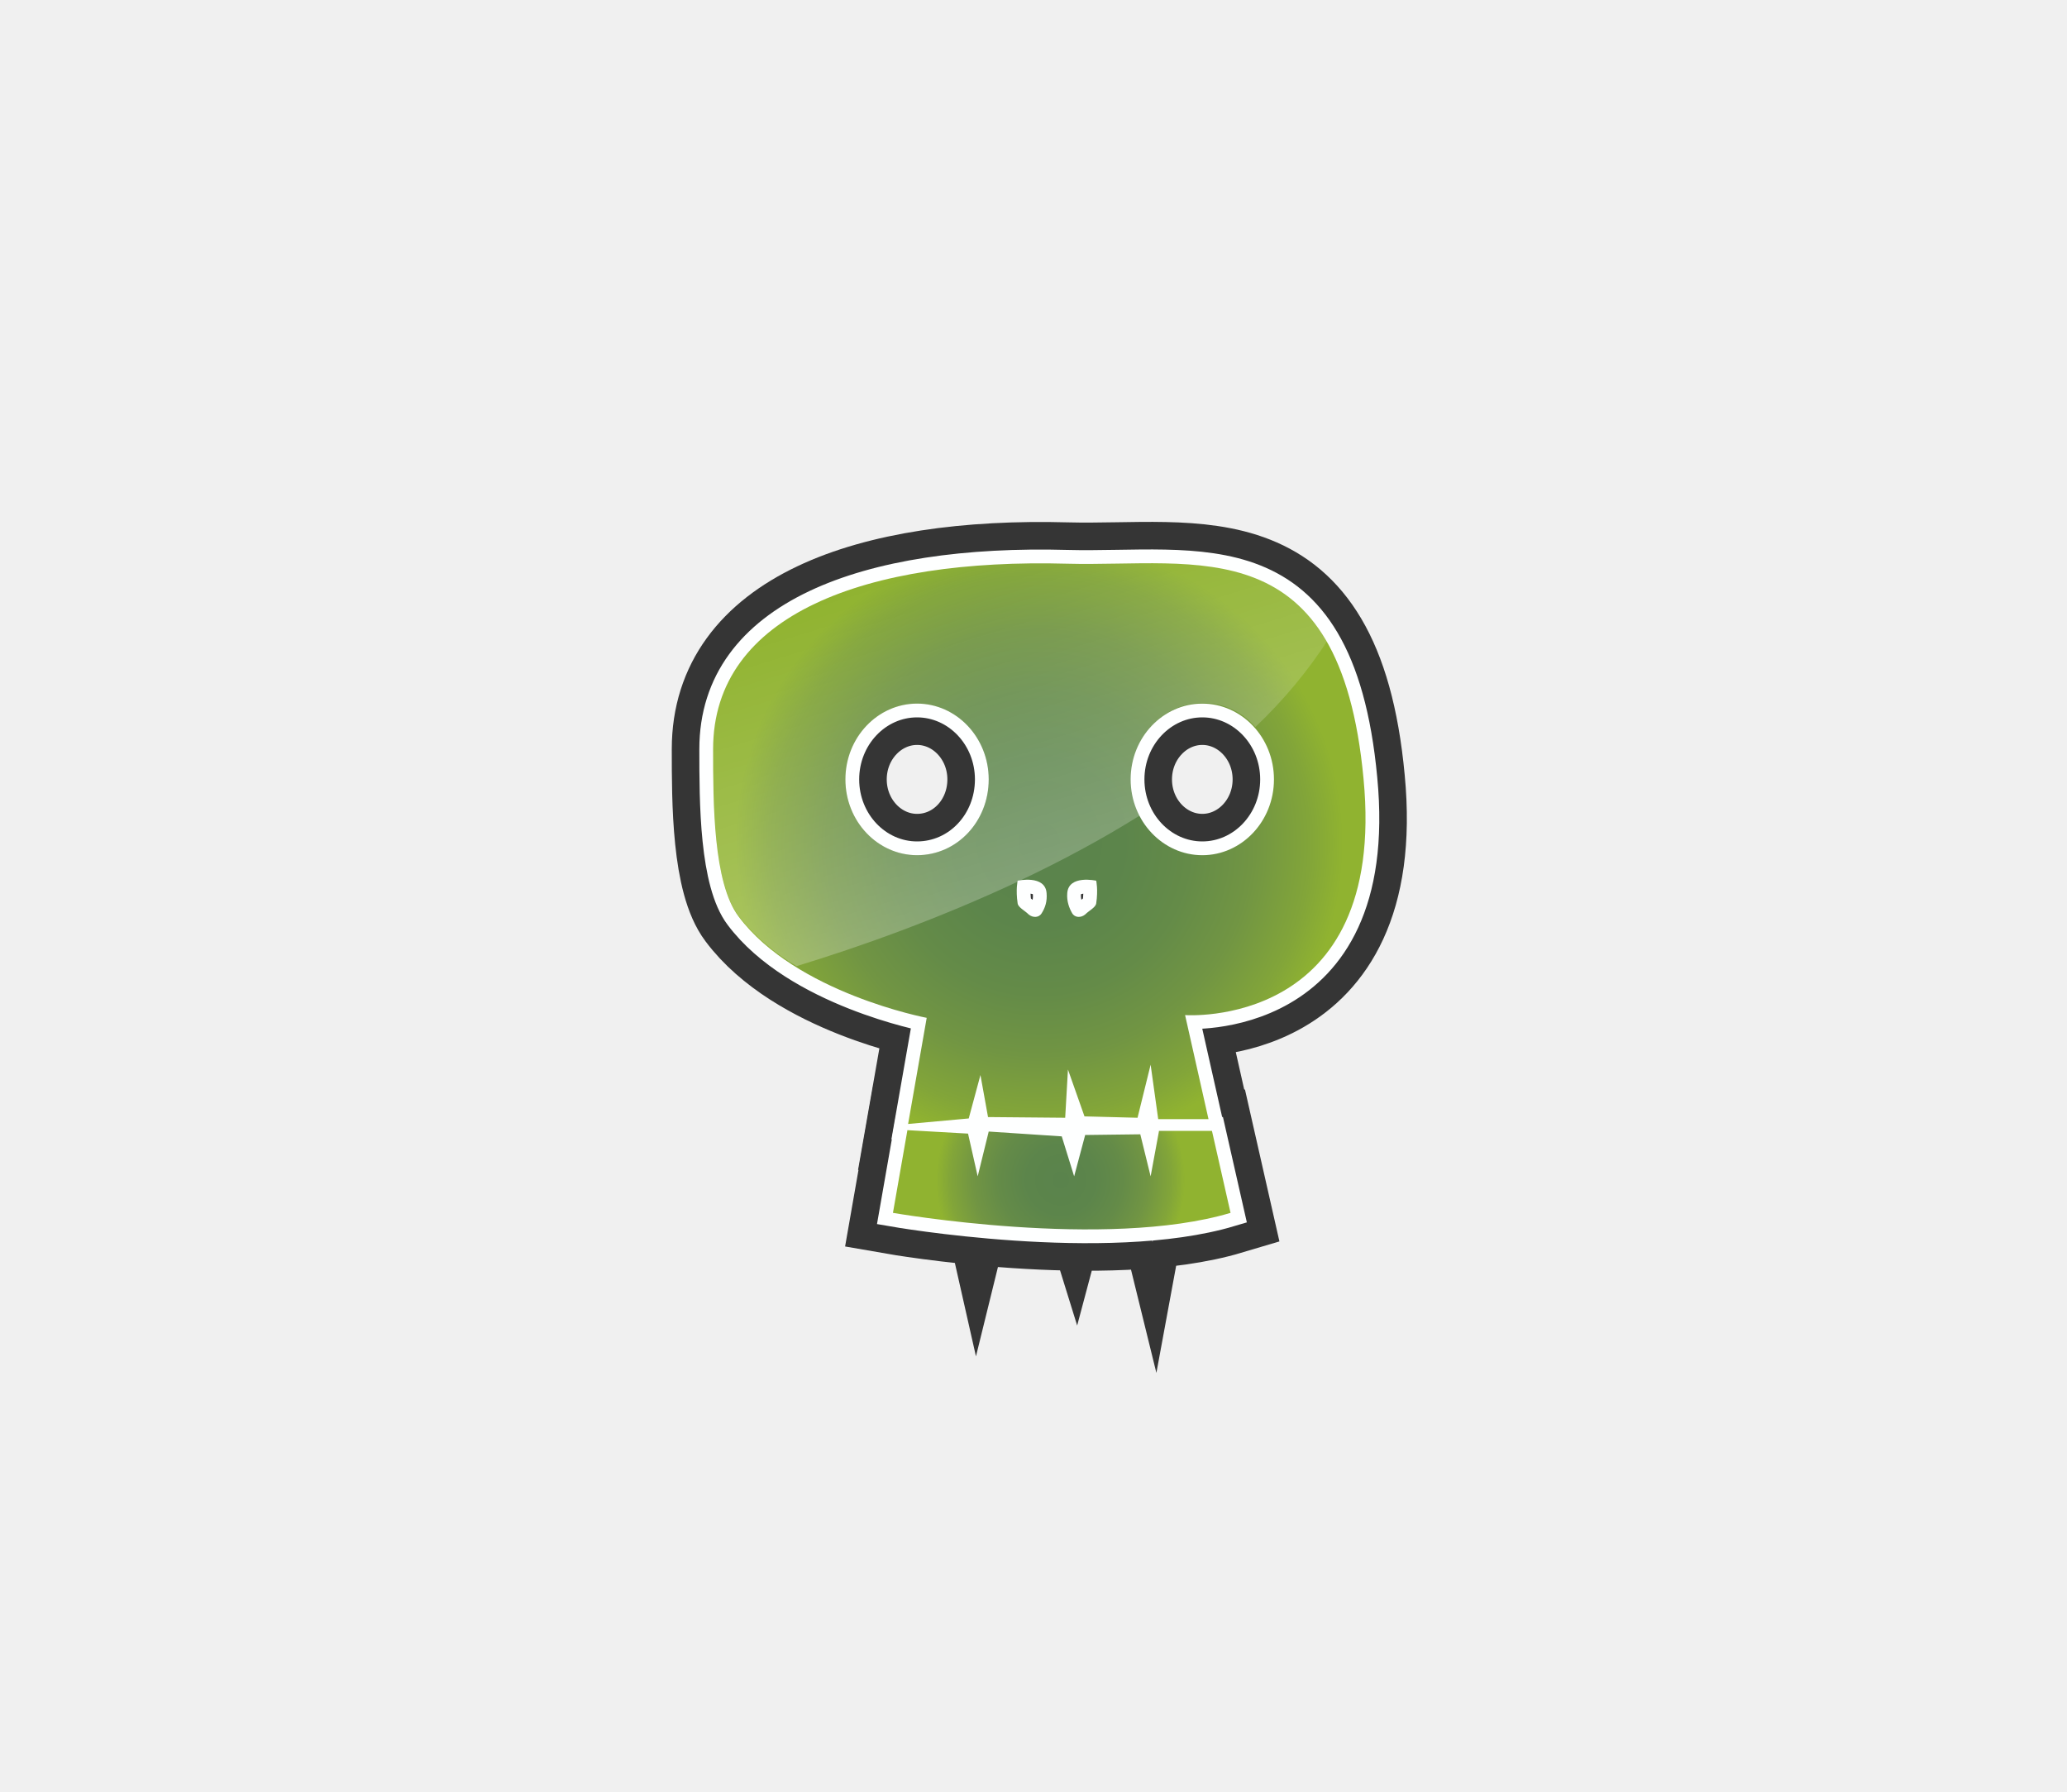
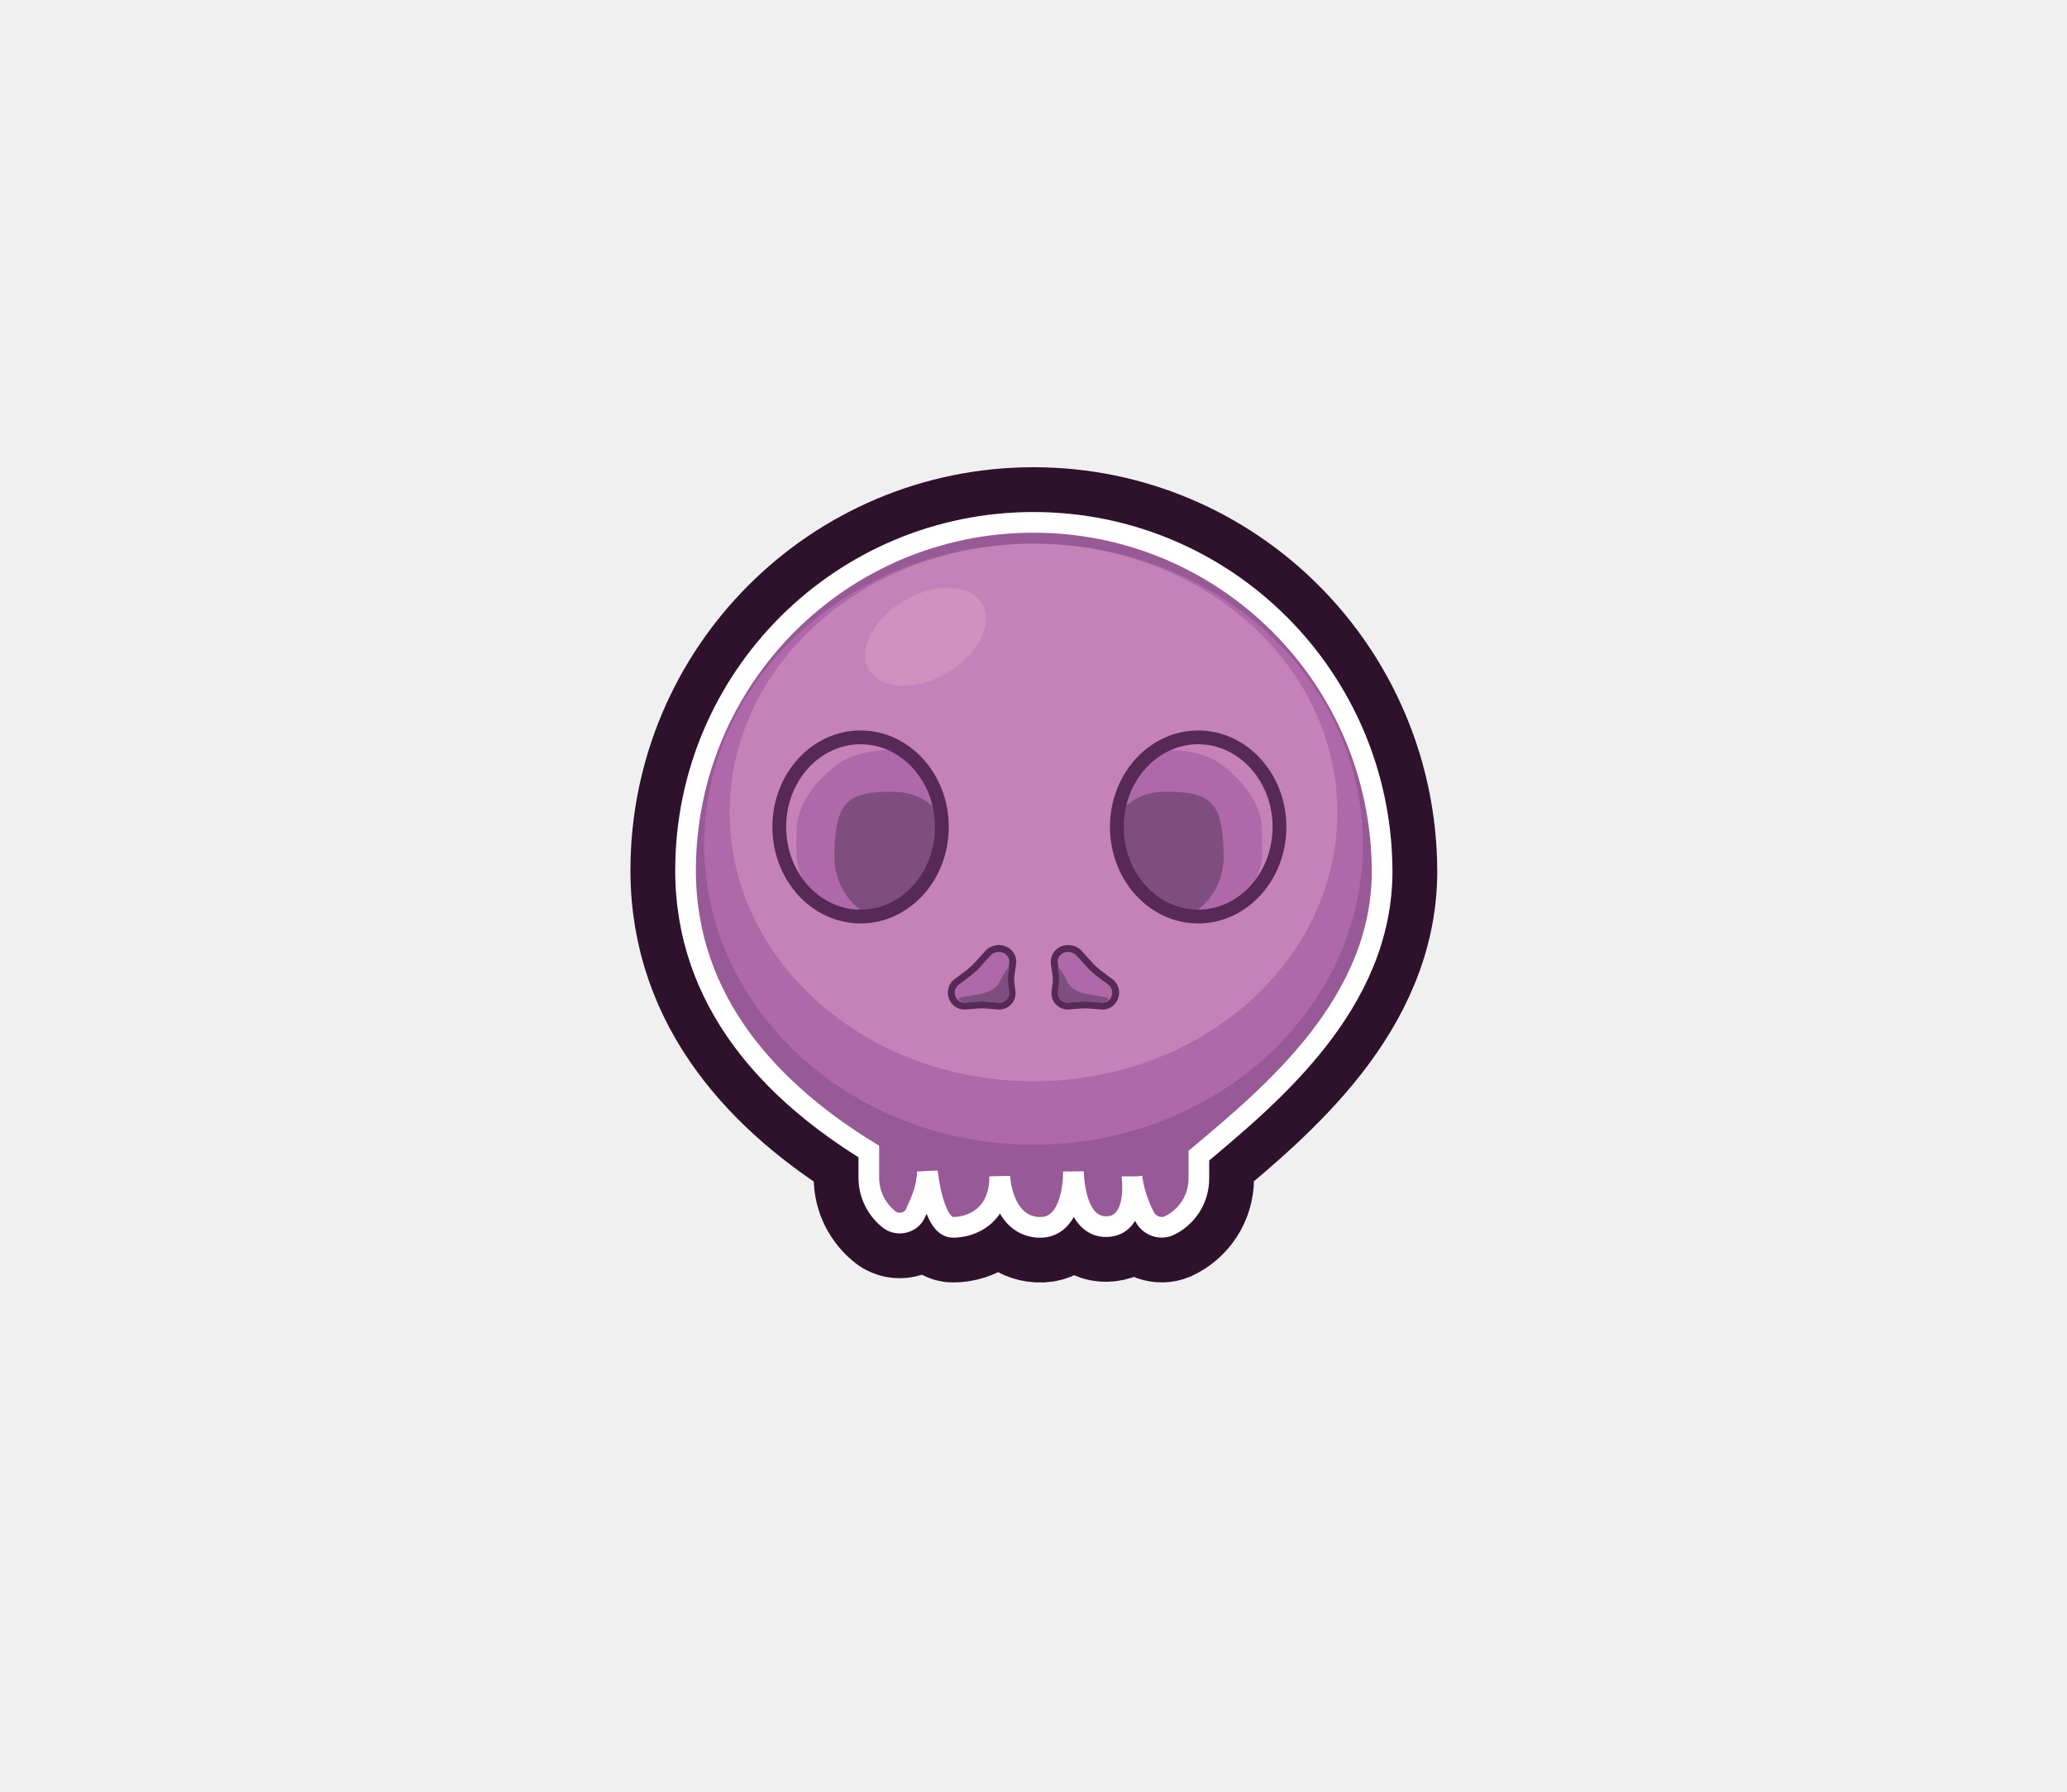
<svg xmlns="http://www.w3.org/2000/svg" version="1.0" id="poison" x="0" y="0" width="300" height="260" style="enable-background:new 0 0 300 260" xml:space="preserve">
-   <style>.st0,.st1{fill:none;stroke:#353535;stroke-width:12;stroke-miterlimit:10}.st1{stroke:#feffff;stroke-width:4}</style>
-   <g id="Calque_53_1_">
-     <g id="XMLID_350_">
-       <path id="XMLID_363_" class="st0" d="m168.2 164.2-1.2 6.5-1.5-6.1-8 .1-1.6 6-1.8-5.8-10.6-.7-1.6 6.5-1.4-6.2-8.8-.5-2.1 12s30.9 5.4 49 0l-2.7-11.9h-7.7z" />
-       <path id="XMLID_351_" class="st0" d="M197.9 113c-3.4-36.5-24.2-30.7-43-31.2-29.1-.8-51.4 7.3-51.4 26.9 0 7.7 0 19.4 3.7 24.3 8.3 11.1 27.3 14.7 27.3 14.7l-2.7 15.4 8.8-.8 1.7-6.3 1.1 6.1 11.2.1.4-7 2.4 6.8 7.7.2 1.9-7.7 1.1 7.9h7.3l-3.4-15.1c-.1 0 29.4 2.2 25.9-34.3zm-64.8 11.1c-5.7 0-10.4-4.9-10.4-11s4.7-11 10.4-11 10.4 4.9 10.4 11-4.6 11-10.4 11zm18.1 8.4c-.4.7-1.3.7-1.9.2-.6-.6-1.5-1-1.6-1.6-.3-2 0-3.3 0-3.3s4-.9 4.2 1.8c.1 1.2-.2 2.1-.7 2.9zm7.9-1.4c-.1.6-1 1-1.6 1.6-.6.5-1.5.5-1.9-.2-.4-.7-.8-1.7-.7-2.9.2-2.7 4.2-1.8 4.2-1.8s.3 1.3 0 3.3zm15.4-7c-5.7 0-10.4-4.9-10.4-11s4.7-11 10.4-11 10.4 4.9 10.4 11-4.7 11-10.4 11z" />
-     </g>
-     <g id="XMLID_422_">
-       <path id="XMLID_429_" class="st1" d="m168.2 164.2-1.2 6.5-1.5-6.1-8 .1-1.6 6-1.8-5.8-10.6-.7-1.6 6.5-1.4-6.2-8.8-.5-2.1 12s30.9 5.4 49 0l-2.7-11.9h-7.7z" />
-       <path id="XMLID_423_" class="st1" d="M197.9 113c-3.4-36.5-24.2-30.7-43-31.2-29.1-.8-51.4 7.3-51.4 26.9 0 7.7 0 19.4 3.7 24.3 8.3 11.1 27.3 14.7 27.3 14.7l-2.7 15.4 8.8-.8 1.7-6.3 1.1 6.1 11.2.1.4-7 2.4 6.8 7.7.2 1.9-7.7 1.1 7.9h7.3l-3.4-15.1c-.1 0 29.4 2.2 25.9-34.3zm-64.8 11.1c-5.7 0-10.4-4.9-10.4-11s4.7-11 10.4-11 10.4 4.9 10.4 11-4.6 11-10.4 11zm18.1 8.4c-.4.7-1.3.7-1.9.2-.6-.6-1.5-1-1.6-1.6-.3-2 0-3.3 0-3.3s4-.9 4.2 1.8c.1 1.2-.2 2.1-.7 2.9zm7.9-1.4c-.1.6-1 1-1.6 1.6-.6.5-1.5.5-1.9-.2-.4-.7-.8-1.7-.7-2.9.2-2.7 4.2-1.8 4.2-1.8s.3 1.3 0 3.3zm15.4-7c-5.7 0-10.4-4.9-10.4-11s4.7-11 10.4-11 10.4 4.9 10.4 11-4.7 11-10.4 11z" />
-     </g>
-     <g id="XMLID_368_">
-       <radialGradient id="XMLID_2_" cx="153.941" cy="171.227" r="18.061" gradientUnits="userSpaceOnUse">
-         <stop offset="0" style="stop-color:#5a834c" />
-         <stop offset=".275" style="stop-color:#5c854b" />
-         <stop offset=".496" style="stop-color:#648b48" />
-         <stop offset=".699" style="stop-color:#719543" />
-         <stop offset=".889" style="stop-color:#82a539" />
-         <stop offset="1" style="stop-color:#90b330" />
-       </radialGradient>
-       <path id="XMLID_421_" d="m168.2 164.2-1.2 6.5-1.5-6.1-8 .1-1.6 6-1.8-5.8-10.6-.7-1.6 6.5-1.4-6.2-8.8-.5-2.1 12s30.9 5.4 49 0l-2.7-11.9h-7.7z" style="fill:url(#XMLID_2_)" />
-       <radialGradient id="XMLID_3_" cx="150.833" cy="122.347" r="44.136" gradientUnits="userSpaceOnUse">
-         <stop offset="0" style="stop-color:#5a834c" />
-         <stop offset=".275" style="stop-color:#5c854b" />
-         <stop offset=".496" style="stop-color:#648b48" />
-         <stop offset=".699" style="stop-color:#719543" />
-         <stop offset=".889" style="stop-color:#82a539" />
-         <stop offset="1" style="stop-color:#90b330" />
-       </radialGradient>
-       <path id="XMLID_399_" d="M197.9 113c-3.4-36.5-24.2-30.7-43-31.2-29.1-.8-51.4 7.3-51.4 26.9 0 7.7 0 19.4 3.7 24.3 8.3 11.1 27.3 14.7 27.3 14.7l-2.7 15.4 8.8-.8 1.7-6.3 1.1 6.1 11.2.1.4-7 2.4 6.8 7.7.2 1.9-7.7 1.1 7.9h7.3l-3.4-15.1c-.1 0 29.4 2.2 25.9-34.3zm-64.8 11.1c-5.7 0-10.4-4.9-10.4-11s4.7-11 10.4-11 10.4 4.9 10.4 11-4.6 11-10.4 11zm18.1 8.4c-.4.7-1.3.7-1.9.2-.6-.6-1.5-1-1.6-1.6-.3-2 0-3.3 0-3.3s4-.9 4.2 1.8c.1 1.2-.2 2.1-.7 2.9zm7.9-1.4c-.1.6-1 1-1.6 1.6-.6.5-1.5.5-1.9-.2-.4-.7-.8-1.7-.7-2.9.2-2.7 4.2-1.8 4.2-1.8s.3 1.3 0 3.3zm15.4-7c-5.7 0-10.4-4.9-10.4-11s4.7-11 10.4-11 10.4 4.9 10.4 11-4.7 11-10.4 11z" style="fill:url(#XMLID_3_)" />
-     </g>
-   </g>
-   <linearGradient id="XMLID_4_" gradientUnits="userSpaceOnUse" x1="154.203" y1="128.419" x2="139.568" y2="80.549">
-     <stop offset="0" style="stop-color:#fff" />
-     <stop offset="1" style="stop-color:#fff;stop-opacity:0" />
-   </linearGradient>
-   <path id="XMLID_535_" d="M154.9 81.7c-29.1-.8-51.4 7.3-51.4 26.9 0 7.7 0 19.4 3.7 24.3 2.2 2.9 5.2 5.4 8.4 7.3 9.2-2.8 20.7-6.9 32.2-12.3v-.1s.1 0 .4-.1c5.9-2.8 11.7-5.9 17.3-9.4-.8-1.6-1.3-3.4-1.3-5.3 0-6.1 4.7-11 10.4-11 3 0 5.7 1.3 7.6 3.5 4.1-3.9 7.6-8.1 10.5-12.6-8.3-13.9-23.6-10.8-37.8-11.2zm-21.8 42.4c-5.7 0-10.4-4.9-10.4-11s4.7-11 10.4-11 10.4 4.9 10.4 11-4.6 11-10.4 11z" style="opacity:.25;fill:url(#XMLID_4_)" />
+   <style>.st2{fill:#af69ab}.st3{fill:#c482b8}.st5{fill:none;stroke:#562956;stroke-width:2;stroke-miterlimit:10}.st6{fill:#7f4e80}</style>
+   <path id="XMLID_38_" d="M150 75.8c-27.9 0-50.5 22.6-50.5 50.5 0 19.2 12.6 32.2 26.6 40.8v3.8c0 2.5 1.2 4.7 3 6.1 1.2.9 3 .5 3.7-.8.6-1.3 1.3-2.8 1.6-4.4.1-.6.2-1.2.2-1.8 0 0 .8 8.1 3.7 8.1 2.8 0 6.8-1.7 6.8-7.4 0 0 .3 7.1 5.6 7.4 5.3.3 5.1-8.1 5.1-8.1s0 8.1 4.8 8c4.4-.1 3.8-6.4 3.7-7.2v-.1.1c0 .3.2 1.6.7 3.1.3.9.7 1.9 1.2 2.8.7 1.2 2.2 1.7 3.4 1.2 2.6-1.2 4.4-3.8 4.4-6.9v-3.3c10.6-8.9 26.6-22.1 26.6-41.3-.1-28-22.7-50.6-50.6-50.6z" style="fill:#975a96;stroke:#2e112b;stroke-width:16;stroke-miterlimit:10" />
+   <path id="XMLID_35_" d="M150 75.8c-27.9 0-50.5 22.6-50.5 50.5 0 19.2 12.6 32.2 26.6 40.8v3.8c0 2.5 1.2 4.7 3 6.1 1.2.9 3 .5 3.7-.8.6-1.3 1.3-2.8 1.6-4.4.1-.6.2-1.2.2-1.8 0 0 .8 8.1 3.7 8.1 2.8 0 6.8-1.7 6.8-7.4 0 0 .3 7.1 5.6 7.4 5.3.3 5.1-8.1 5.1-8.1s0 8.1 4.8 8c4.4-.1 3.8-6.4 3.7-7.2v-.1.1c0 .3.2 1.6.7 3.1.3.9.7 1.9 1.2 2.8.7 1.2 2.2 1.7 3.4 1.2 2.6-1.2 4.4-3.8 4.4-6.9v-3.3c10.6-8.9 26.6-22.1 26.6-41.3-.1-28-22.7-50.6-50.6-50.6z" style="fill:#975a96;stroke:#fff;stroke-width:3;stroke-miterlimit:10" />
+   <ellipse id="XMLID_34_" class="st2" cx="150" cy="122.5" rx="47.8" ry="43.6" />
+   <ellipse id="XMLID_33_" class="st3" cx="150" cy="117.9" rx="44.1" ry="39" />
+   <ellipse id="XMLID_23_" transform="rotate(59.735 134.314 92.44)" cx="134.3" cy="92.4" rx="6.1" ry="9.5" style="fill:#d091c0" />
+   <path id="XMLID_20_" class="st5" d="m153.5 139.6.3 2.1v.8l-.2 1.6c0 .8.6 1.4 1.4 1.4l1.2-.1c.9-.1 1.7-.1 2.6 0l1.2.1c1.3 0 1.9-1.6 1-2.5l-2-1.5c-.3-.3-.6-.5-.9-.8l-2-2.2c-1.1-.8-2.6-.2-2.6 1.1z" />
+   <path id="XMLID_19_" class="st2" d="m153.5 139.6.3 2.1v.8l-.2 1.6c0 .8.6 1.4 1.4 1.4l1.2-.1c.9-.1 1.7-.1 2.6 0l1.2.1c1.3 0 1.9-1.6 1-2.5l-2-1.5c-.3-.3-.6-.5-.9-.8l-2-2.2c-1.1-.8-2.6-.2-2.6 1.1z" />
+   <path id="XMLID_18_" class="st6" d="m156.1 145.4-1.2.1c-.8 0-1.4-.6-1.4-1.4l.2-1.6v-.8l-.2-1.4c1.1.9 1.2 2.6 2.5 3.3 1.4.9 4 .8 4.9 1.3-.2.4-.7.6-1.2.6l-1.2-.1c-.7-.1-1.5-.1-2.4 0z" />
+   <path id="XMLID_17_" class="st5" d="m146.5 139.6-.3 2.1v.8l.2 1.6c0 .8-.6 1.4-1.4 1.4l-1.2-.1c-.9-.1-1.7-.1-2.6 0l-1.2.1c-1.3 0-1.9-1.6-1-2.5l2-1.5c.3-.3.6-.5.9-.8l2-2.2c1.1-.8 2.6-.2 2.6 1.1z" />
+   <path id="XMLID_16_" class="st2" d="m146.5 139.6-.3 2.1v.8l.2 1.6c0 .8-.6 1.4-1.4 1.4l-1.2-.1c-.9-.1-1.7-.1-2.6 0l-1.2.1c-1.3 0-1.9-1.6-1-2.5l2-1.5c.3-.3.6-.5.9-.8l2-2.2c1.1-.8 2.6-.2 2.6 1.1z" />
+   <path id="XMLID_15_" class="st6" d="m143.9 145.4 1.2.1c.8 0 1.4-.6 1.4-1.4l-.2-1.6v-.8l.2-1.4c-1.1.9-1.2 2.6-2.5 3.3-1.4.9-4 .8-4.9 1.3.2.4.7.6 1.2.6l1.2-.1c.6-.1 1.5-.1 2.4 0z" />
+   <ellipse id="XMLID_14_" class="st3" cx="124.9" cy="120" rx="11.8" ry="13" />
+   <path id="XMLID_13_" class="st2" d="M115.6 123.7c0 2.4 1.2 4.6 2.1 6.6 2 1.7 4.5 2.7 7.2 2.7 6.5 0 11.8-5.8 11.8-13 0-4.7-2.3-8.8-5.7-11.1-.4 0-.8-.1-1.2-.1-3 0-6.2.5-8.5 2.3-2.5 2-4.7 4.4-5.5 7.7-.3 1.3-.2 3.6-.2 4.9z" />
+   <path id="XMLID_12_" class="st6" d="M136.7 120c0-.5 0-1.1-.1-1.6-1.6-2.2-4-3.5-6.8-3.5-2.7 0-5.6 0-7.2 2-1.3 1.6-1.5 5.1-1.5 7.4 0 3.8 2.1 7.1 5.2 8.6 5.9-.8 10.4-6.2 10.4-12.9z" />
+   <ellipse id="XMLID_11_" class="st5" cx="124.9" cy="120" rx="11.8" ry="13" />
+   <ellipse id="XMLID_9_" class="st3" cx="173.9" cy="120" rx="11.8" ry="13" />
+   <path id="XMLID_8_" class="st2" d="M183.2 123.7c0 2.4-1.2 4.6-2.1 6.6-2 1.7-4.5 2.7-7.2 2.7-6.5 0-11.8-5.8-11.8-13 0-4.7 2.3-8.8 5.7-11.1.4 0 .8-.1 1.2-.1 3 0 6.2.5 8.5 2.3 2.5 2 4.7 4.4 5.5 7.7.2 1.3.2 3.6.2 4.9z" />
+   <path id="XMLID_7_" class="st6" d="M162 120c0-.5 0-1.1.1-1.6 1.6-2.2 4-3.5 6.8-3.5 2.7 0 5.6 0 7.2 2 1.3 1.6 1.5 5.1 1.5 7.4 0 3.8-2.1 7.1-5.2 8.6-5.8-.8-10.4-6.2-10.4-12.9z" />
+   <ellipse id="XMLID_6_" class="st5" cx="173.9" cy="120" rx="11.8" ry="13" />
</svg>
